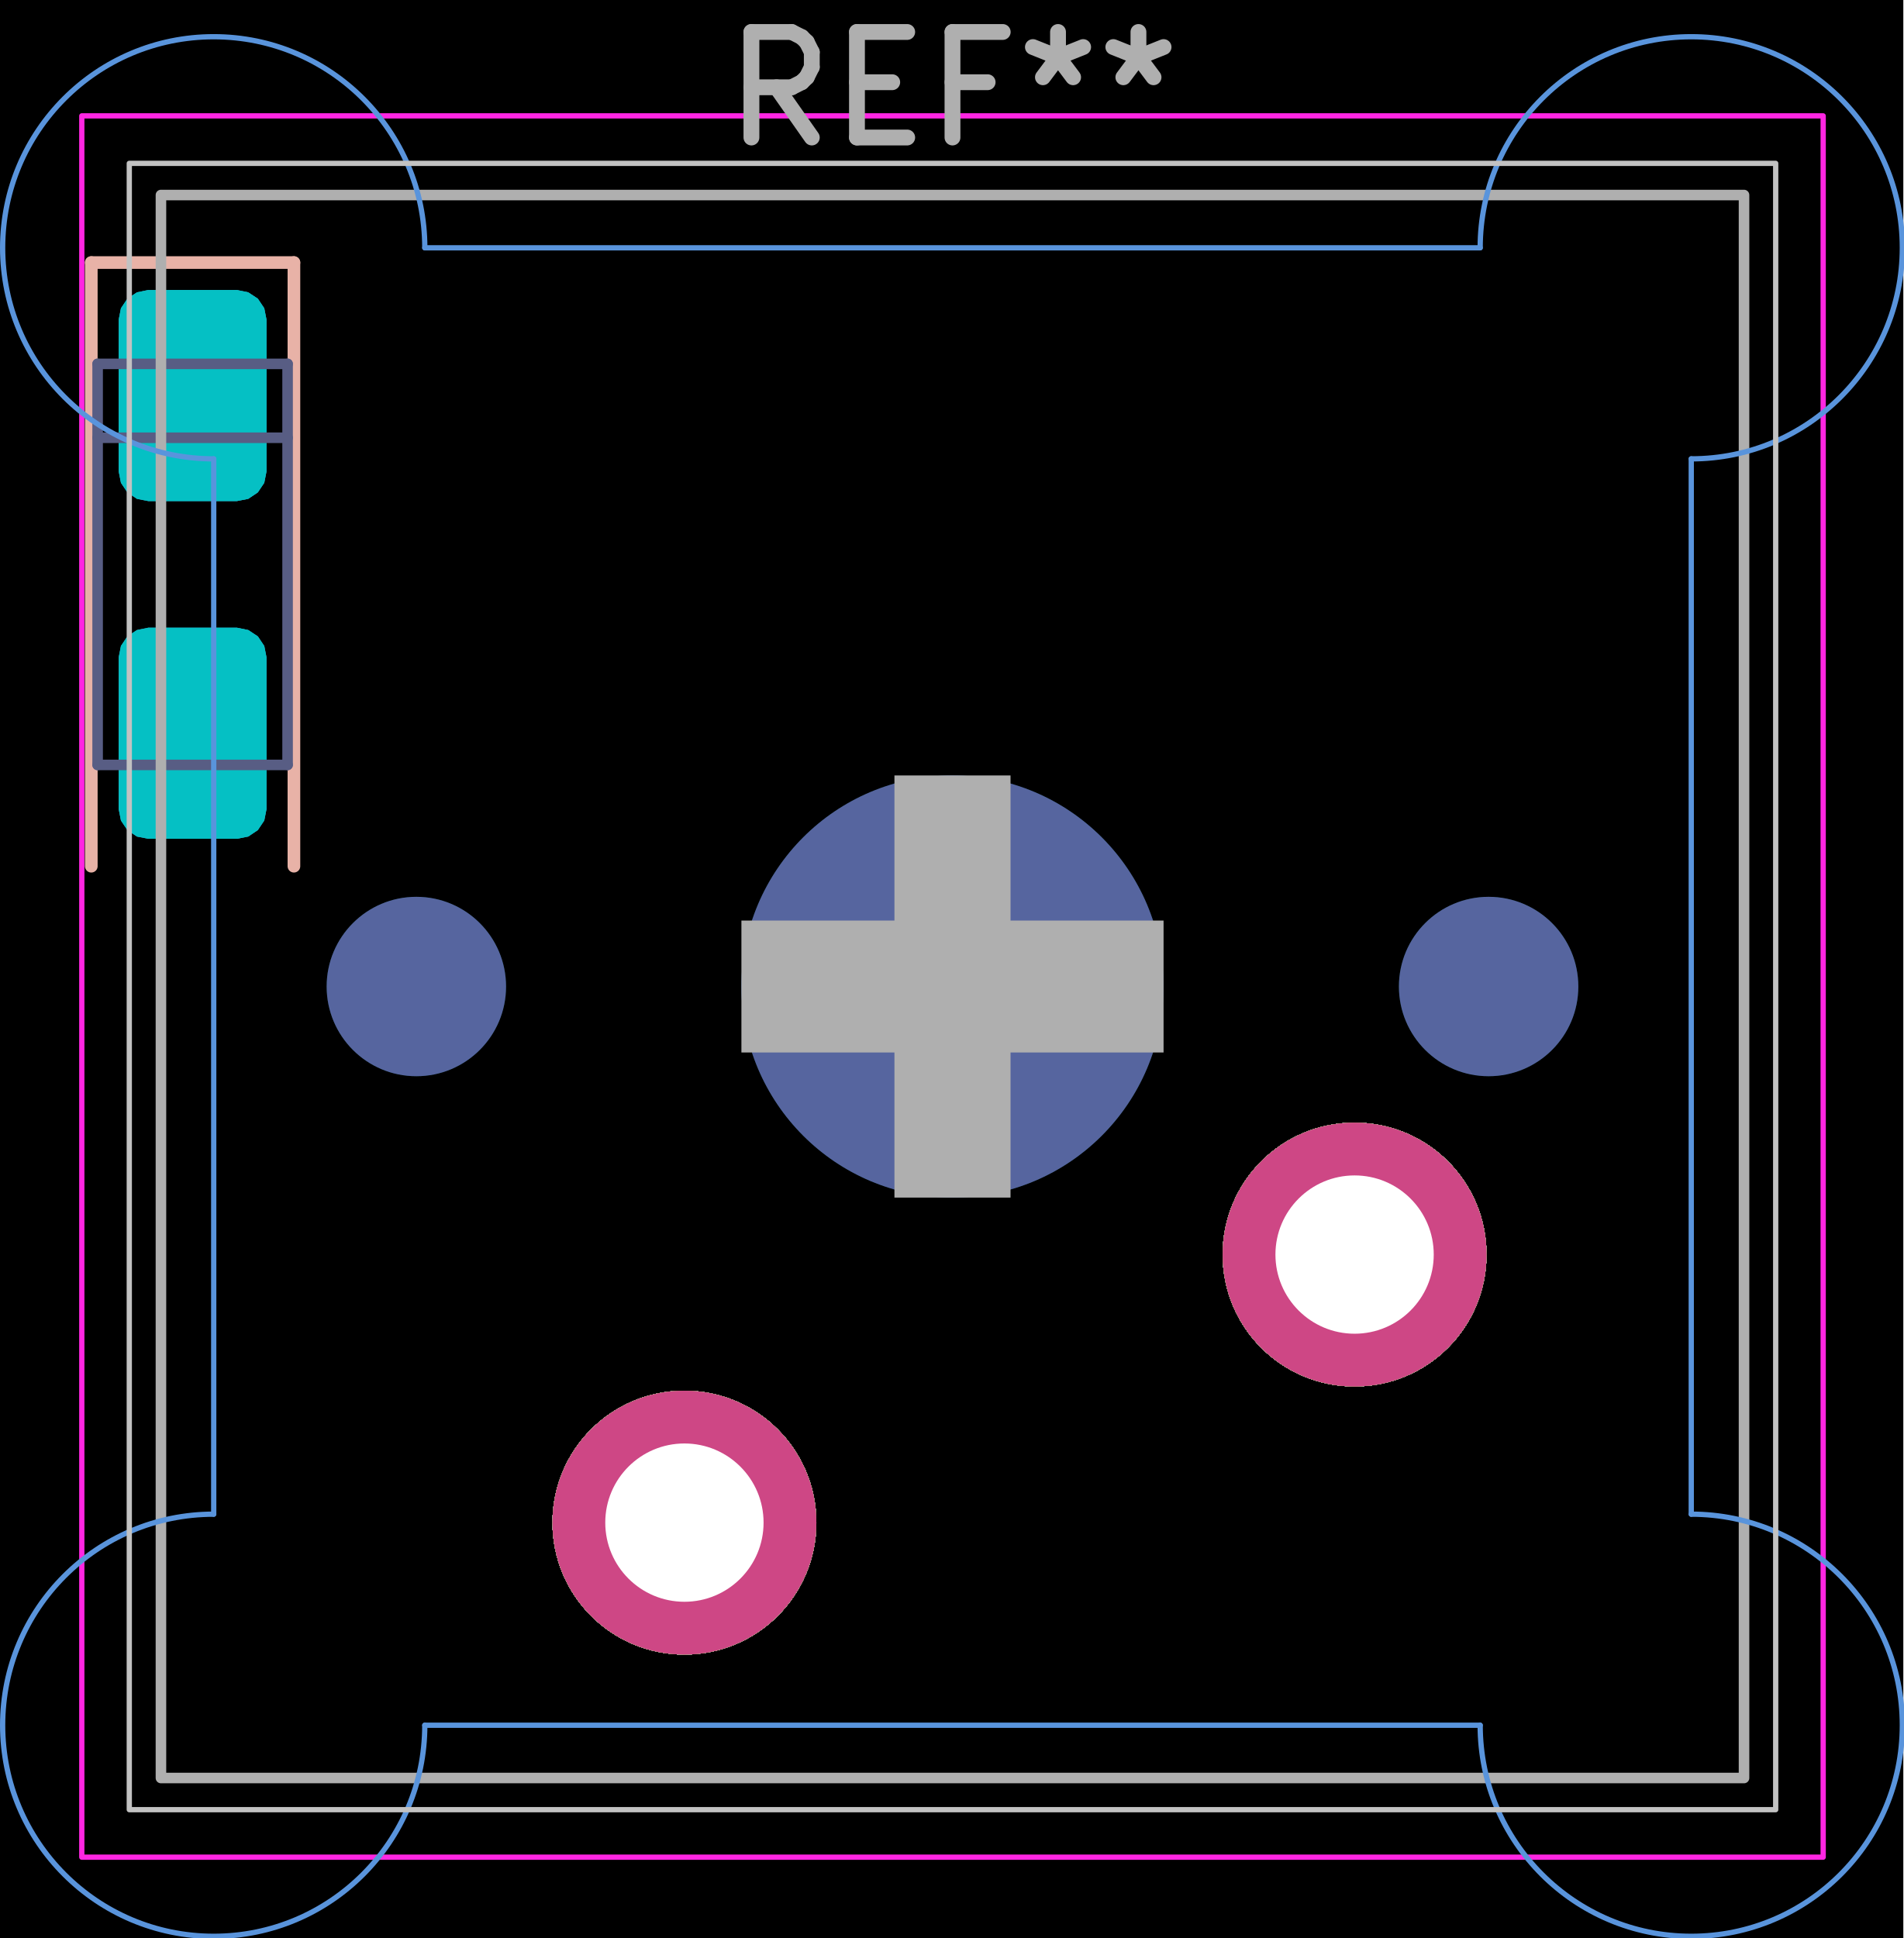
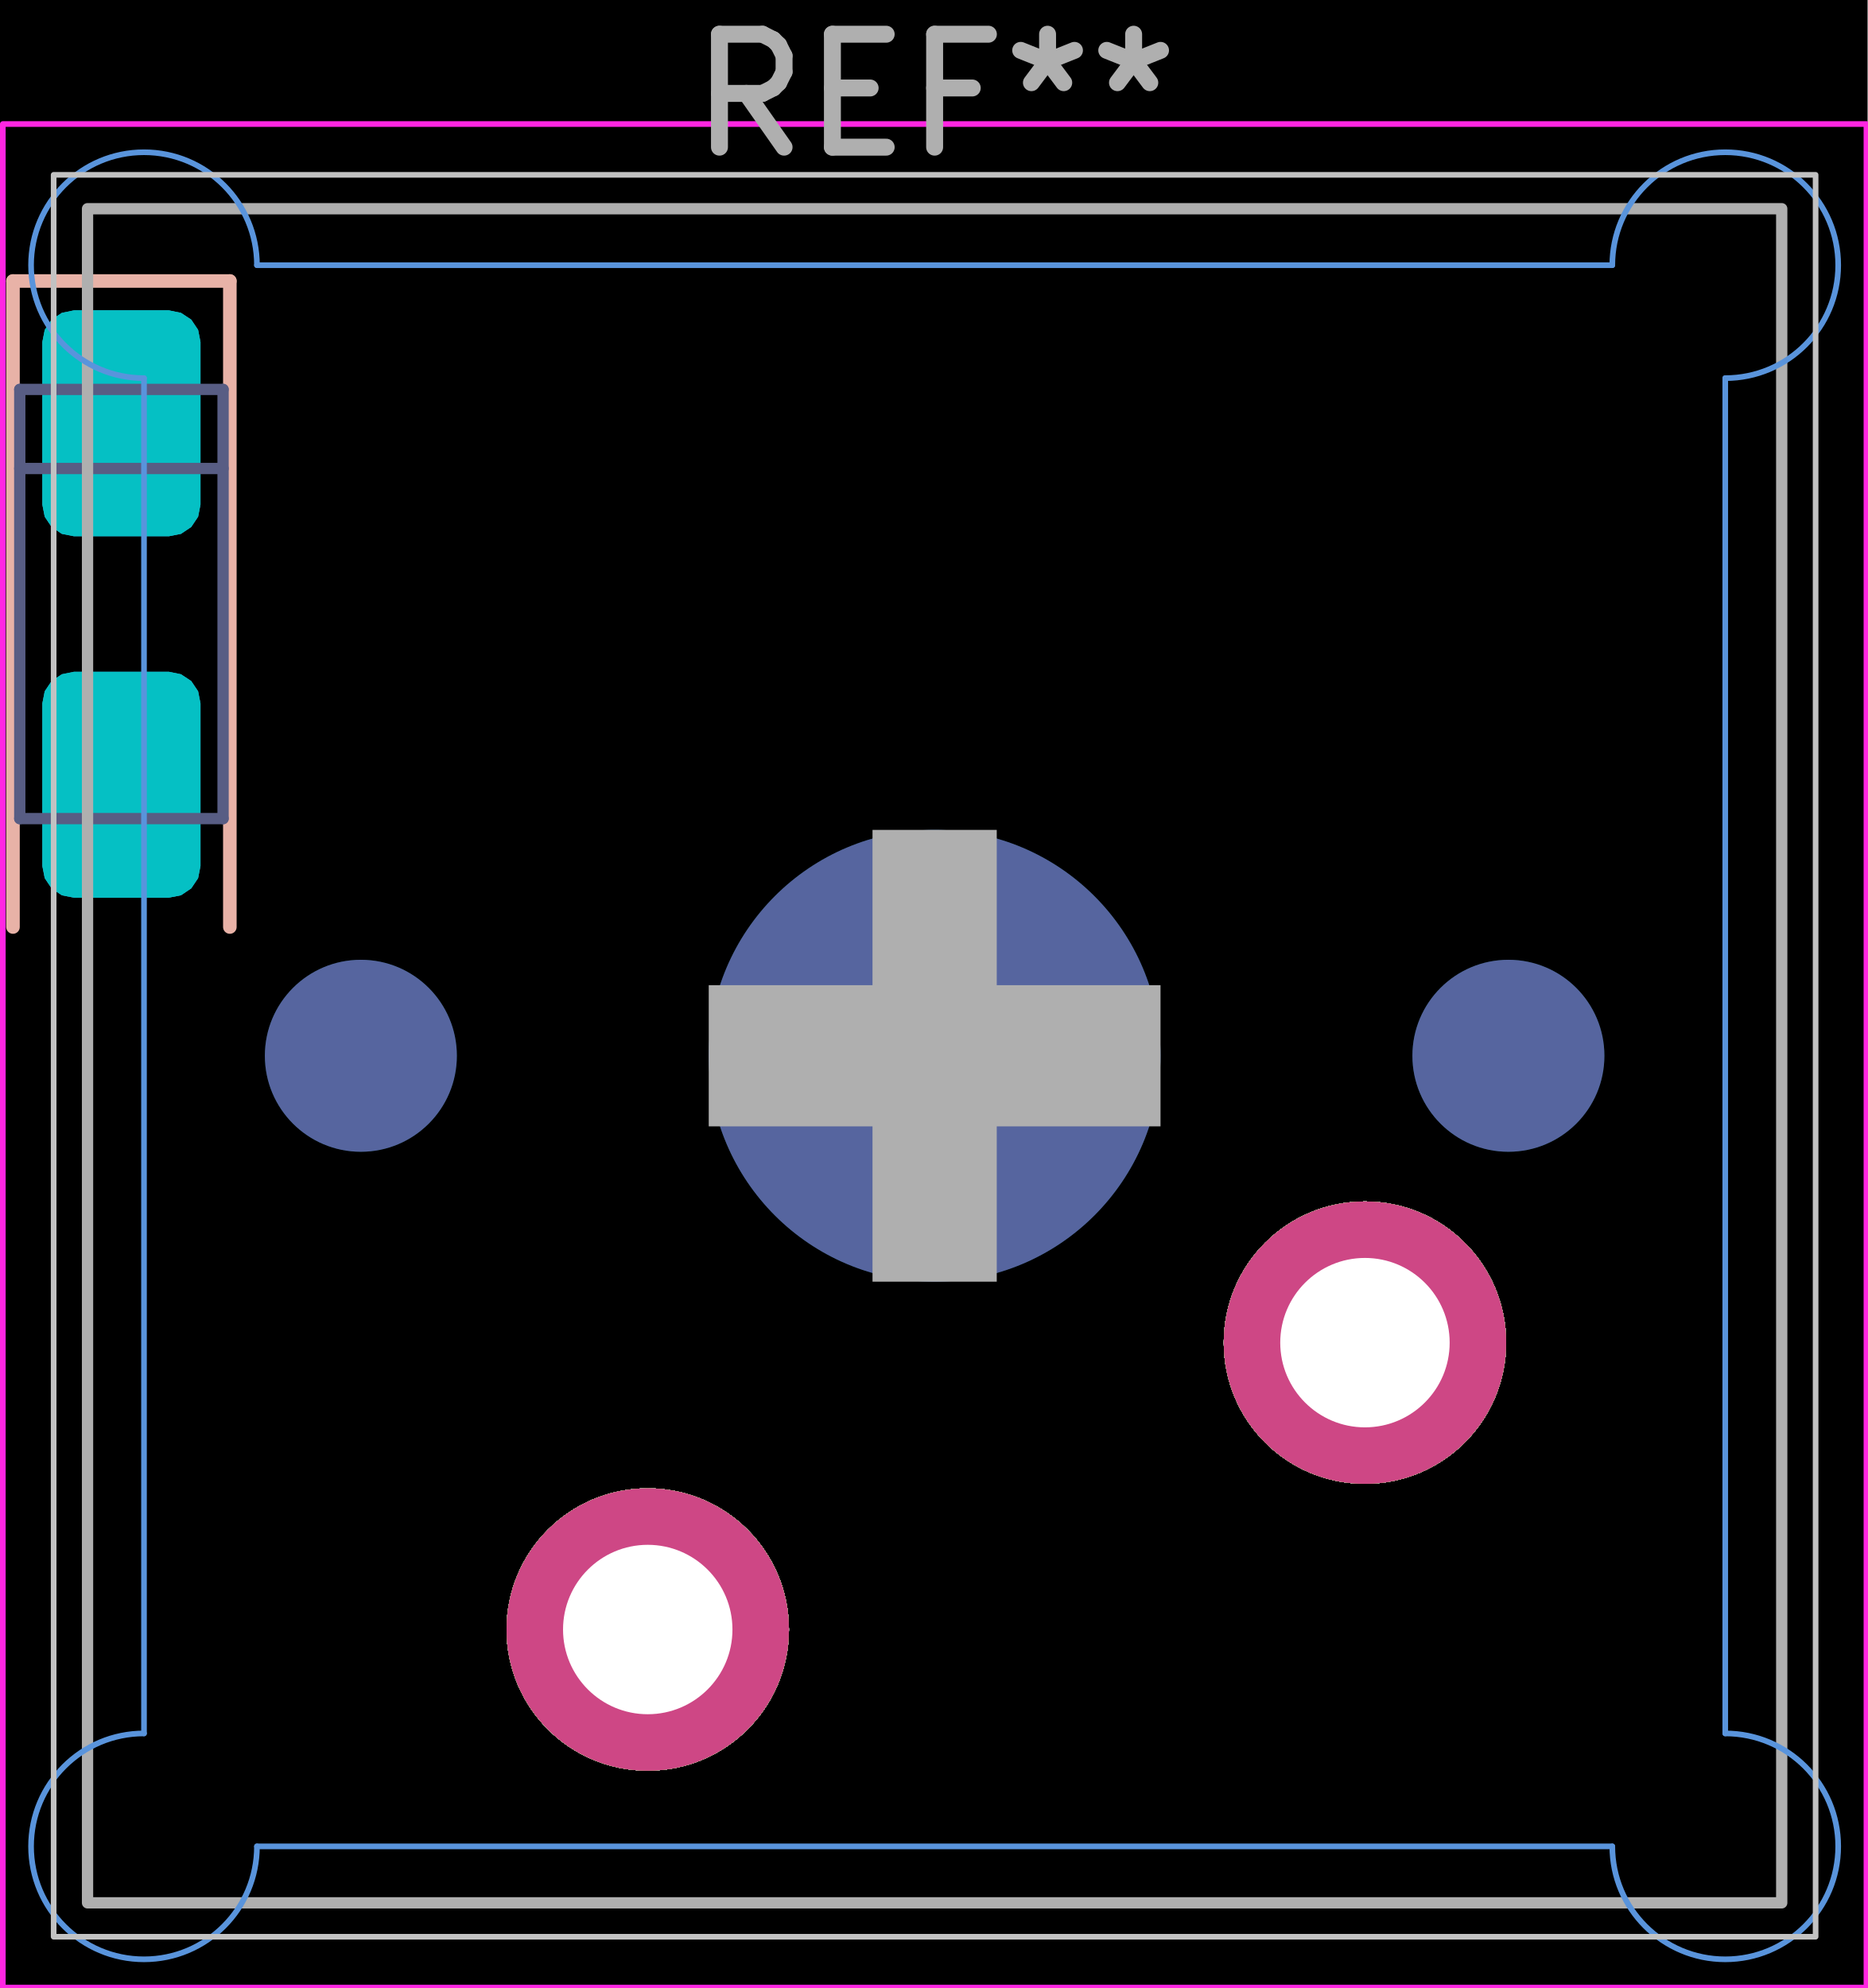
- <svg xmlns="http://www.w3.org/2000/svg" version="1.1" width="100%" height="100%" viewBox="0 0 18.034 18.364" preserveAspectRatio="xMidYMid meet">
+ <svg xmlns="http://www.w3.org/2000/svg" version="1.1" width="100%" height="100%" viewBox="0 0 16.535 17.602" preserveAspectRatio="xMidYMid meet">
  <rect width="100%" height="100%" fill="black" />
  <g style="fill:#000000; fill-opacity:1;stroke:#000000; stroke-opacity:1; stroke-linecap:round; stroke-linejoin:round;" transform="translate(0 0) scale(1 1)">
</g>
  <g style="fill:#4D7FC4; fill-opacity:1; stroke:none;">
-     <circle cx="12.835" cy="11.888" r="1.25" />
-     <circle cx="6.485" cy="14.428" r="1.25" />
-     <path style="fill:#4D7FC4; fill-opacity:1; stroke:none;fill-rule:evenodd;" d="M 1.405,7.948 1.298,7.927 1.207,7.866 1.146,7.775 1.125,7.668 1.125,6.228 1.146,6.121 1.207,6.03 1.298,5.97 1.405,5.948 2.245,5.948 2.352,5.97 2.443,6.03 2.504,6.121 2.525,6.228 2.525,7.668 2.504,7.775 2.443,7.866 2.352,7.927 2.245,7.948 Z" />
-     <path style="fill:#4D7FC4; fill-opacity:1; stroke:none;fill-rule:evenodd;" d="M 1.405,4.748 1.298,4.727 1.207,4.666 1.146,4.575 1.125,4.468 1.125,3.028 1.146,2.921 1.207,2.83 1.298,2.77 1.405,2.748 2.245,2.748 2.352,2.77 2.443,2.83 2.504,2.921 2.525,3.028 2.525,4.468 2.504,4.575 2.443,4.666 2.352,4.727 2.245,4.748 Z" />
+     <circle cx="12.085" cy="11.888" r="1.25" />
+     <circle cx="5.735" cy="14.428" r="1.25" />
+     <path style="fill:#4D7FC4; fill-opacity:1; stroke:none;fill-rule:evenodd;" d="M 0.655,7.948 0.548,7.927 0.457,7.866 0.396,7.775 0.375,7.668 0.375,6.228 0.396,6.121 0.457,6.03 0.548,5.97 0.655,5.948 1.495,5.948 1.602,5.97 1.693,6.03 1.754,6.121 1.775,6.228 1.775,7.668 1.754,7.775 1.693,7.866 1.602,7.927 1.495,7.948 Z" />
+     <path style="fill:#4D7FC4; fill-opacity:1; stroke:none;fill-rule:evenodd;" d="M 0.655,4.748 0.548,4.727 0.457,4.666 0.396,4.575 0.375,4.468 0.375,3.028 0.396,2.921 0.457,2.83 0.548,2.77 0.655,2.748 1.495,2.748 1.602,2.77 1.693,2.83 1.754,2.921 1.775,3.028 1.775,4.468 1.754,4.575 1.693,4.666 1.602,4.727 1.495,4.748 Z" />
  </g>
  <g style="fill:#02FFEE; fill-opacity:0.4; stroke:none;">
-     <circle cx="3.945" cy="9.348" r="0.85" />
-     <circle cx="9.025" cy="9.348" r="2" />
-     <circle cx="14.105" cy="9.348" r="0.85" />
-     <circle cx="12.835" cy="11.888" r="1.25" />
-     <circle cx="6.485" cy="14.428" r="1.25" />
-     <path style="fill:#02FFEE; fill-opacity:0.4; stroke:none;fill-rule:evenodd;" d="M 1.405,7.948 1.298,7.927 1.207,7.866 1.146,7.775 1.125,7.668 1.125,6.228 1.146,6.121 1.207,6.03 1.298,5.97 1.405,5.948 2.245,5.948 2.352,5.97 2.443,6.03 2.504,6.121 2.525,6.228 2.525,7.668 2.504,7.775 2.443,7.866 2.352,7.927 2.245,7.948 Z" />
-     <path style="fill:#02FFEE; fill-opacity:0.4; stroke:none;fill-rule:evenodd;" d="M 1.405,4.748 1.298,4.727 1.207,4.666 1.146,4.575 1.125,4.468 1.125,3.028 1.146,2.921 1.207,2.83 1.298,2.77 1.405,2.748 2.245,2.748 2.352,2.77 2.443,2.83 2.504,2.921 2.525,3.028 2.525,4.468 2.504,4.575 2.443,4.666 2.352,4.727 2.245,4.748 Z" />
-     <path style="fill:#00C2C2; fill-opacity:0.9; stroke:none;fill-rule:evenodd;" d="M 1.405,7.948 1.298,7.927 1.207,7.866 1.146,7.775 1.125,7.668 1.125,6.228 1.146,6.121 1.207,6.03 1.298,5.97 1.405,5.948 2.245,5.948 2.352,5.97 2.443,6.03 2.504,6.121 2.525,6.228 2.525,7.668 2.504,7.775 2.443,7.866 2.352,7.927 2.245,7.948 Z" />
-     <path style="fill:#00C2C2; fill-opacity:0.9; stroke:none;fill-rule:evenodd;" d="M 1.405,4.748 1.298,4.727 1.207,4.666 1.146,4.575 1.125,4.468 1.125,3.028 1.146,2.921 1.207,2.83 1.298,2.77 1.405,2.748 2.245,2.748 2.352,2.77 2.443,2.83 2.504,2.921 2.525,3.028 2.525,4.468 2.504,4.575 2.443,4.666 2.352,4.727 2.245,4.748 Z" />
+     <circle cx="3.195" cy="9.348" r="0.85" />
+     <circle cx="8.275" cy="9.348" r="2" />
+     <circle cx="13.355" cy="9.348" r="0.85" />
+     <circle cx="12.085" cy="11.888" r="1.25" />
+     <circle cx="5.735" cy="14.428" r="1.25" />
+     <path style="fill:#02FFEE; fill-opacity:0.4; stroke:none;fill-rule:evenodd;" d="M 0.655,7.948 0.548,7.927 0.457,7.866 0.396,7.775 0.375,7.668 0.375,6.228 0.396,6.121 0.457,6.03 0.548,5.97 0.655,5.948 1.495,5.948 1.602,5.97 1.693,6.03 1.754,6.121 1.775,6.228 1.775,7.668 1.754,7.775 1.693,7.866 1.602,7.927 1.495,7.948 Z" />
+     <path style="fill:#02FFEE; fill-opacity:0.4; stroke:none;fill-rule:evenodd;" d="M 0.655,4.748 0.548,4.727 0.457,4.666 0.396,4.575 0.375,4.468 0.375,3.028 0.396,2.921 0.457,2.83 0.548,2.77 0.655,2.748 1.495,2.748 1.602,2.77 1.693,2.83 1.754,2.921 1.775,3.028 1.775,4.468 1.754,4.575 1.693,4.666 1.602,4.727 1.495,4.748 Z" />
+     <path style="fill:#00C2C2; fill-opacity:0.9; stroke:none;fill-rule:evenodd;" d="M 0.655,7.948 0.548,7.927 0.457,7.866 0.396,7.775 0.375,7.668 0.375,6.228 0.396,6.121 0.457,6.03 0.548,5.97 0.655,5.948 1.495,5.948 1.602,5.97 1.693,6.03 1.754,6.121 1.775,6.228 1.775,7.668 1.754,7.775 1.693,7.866 1.602,7.927 1.495,7.948 Z" />
+     <path style="fill:#00C2C2; fill-opacity:0.9; stroke:none;fill-rule:evenodd;" d="M 0.655,4.748 0.548,4.727 0.457,4.666 0.396,4.575 0.375,4.468 0.375,3.028 0.396,2.921 0.457,2.83 0.548,2.77 0.655,2.748 1.495,2.748 1.602,2.77 1.693,2.83 1.754,2.921 1.775,3.028 1.775,4.468 1.754,4.575 1.693,4.666 1.602,4.727 1.495,4.748 Z" />
  </g>
  <g style="fill:none;  stroke:#E8B2A7; stroke-width:0.12; stroke-opacity:1;  stroke-linecap:round; stroke-linejoin:round;">
-     <path d="M0.865 2.488 L0.865 8.208 " />
-     <path d="M2.785 2.488 L2.785 8.208 " />
-     <path d="M0.865 2.488 L2.785 2.488 " />
+     <path d="M0.115 2.488 L0.115 8.208 " />
+     <path d="M2.035 2.488 L2.035 8.208 " />
+     <path d="M0.115 2.488 L2.035 2.488 " />
  </g>
  <g style="fill:none;  stroke:#585D84; stroke-width:0.1; stroke-opacity:1;  stroke-linecap:round; stroke-linejoin:round;">
-     <path d="M0.925 3.448 L0.925 7.248 " />
-     <path d="M0.925 7.248 L2.725 7.248 " />
-     <path d="M2.725 7.248 L2.725 3.448 " />
-     <path d="M2.725 3.448 L0.925 3.448 " />
-     <path d="M0.925 4.148 L2.725 4.148 " />
-   </g>
-   <g style="fill:#F2EDA1; fill-opacity:1; stroke:none;">
-     <circle cx="12.835" cy="11.888" r="1.25" />
-     <circle cx="6.485" cy="14.428" r="1.25" />
-   </g>
-   <g style="fill:#E8B2A7; fill-opacity:1; stroke:none;">
-     <circle cx="12.835" cy="11.888" r="1.25" />
-     <circle cx="6.485" cy="14.428" r="1.25" />
-   </g>
-   <g style="fill:#28CCD9; fill-opacity:1; stroke:none;">
-     <circle cx="12.835" cy="11.888" r="1.25" />
-     <circle cx="6.485" cy="14.428" r="1.25" />
-   </g>
-   <g style="fill:#A7A5C6; fill-opacity:1; stroke:none;">
-     <circle cx="12.835" cy="11.888" r="1.25" />
-     <circle cx="6.485" cy="14.428" r="1.25" />
+     <path d="M0.175 3.448 L0.175 7.248 " />
+     <path d="M0.175 7.248 L1.975 7.248 " />
+     <path d="M1.975 7.248 L1.975 3.448 " />
+     <path d="M1.975 3.448 L0.175 3.448 " />
+     <path d="M0.175 4.148 L1.975 4.148 " />
+   </g>
+   <g style="fill:#F2EDA1; fill-opacity:1; stroke:none;">
+     <circle cx="12.085" cy="11.888" r="1.25" />
+     <circle cx="5.735" cy="14.428" r="1.25" />
+   </g>
+   <g style="fill:#E8B2A7; fill-opacity:1; stroke:none;">
+     <circle cx="12.085" cy="11.888" r="1.25" />
+     <circle cx="5.735" cy="14.428" r="1.25" />
+   </g>
+   <g style="fill:#28CCD9; fill-opacity:1; stroke:none;">
+     <circle cx="12.085" cy="11.888" r="1.25" />
+     <circle cx="5.735" cy="14.428" r="1.25" />
+   </g>
+   <g style="fill:#A7A5C6; fill-opacity:1; stroke:none;">
+     <circle cx="12.085" cy="11.888" r="1.25" />
+     <circle cx="5.735" cy="14.428" r="1.25" />
  </g>
  <g style="fill:#F76F8E; fill-opacity:1; stroke:none;">
-     <circle cx="12.835" cy="11.888" r="1.25" />
-     <circle cx="6.485" cy="14.428" r="1.25" />
+     <circle cx="12.085" cy="11.888" r="1.25" />
+     <circle cx="5.735" cy="14.428" r="1.25" />
  </g>
  <g style="fill:#5BC3EB; fill-opacity:1; stroke:none;">
-     <circle cx="12.835" cy="11.888" r="1.25" />
-     <circle cx="6.485" cy="14.428" r="1.25" />
+     <circle cx="12.085" cy="11.888" r="1.25" />
+     <circle cx="5.735" cy="14.428" r="1.25" />
  </g>
  <g style="fill:#ED7C33; fill-opacity:1; stroke:none;">
-     <circle cx="12.835" cy="11.888" r="1.25" />
-     <circle cx="6.485" cy="14.428" r="1.25" />
-   </g>
-   <g style="fill:#F2EDA1; fill-opacity:1; stroke:none;">
-     <circle cx="12.835" cy="11.888" r="1.25" />
-     <circle cx="6.485" cy="14.428" r="1.25" />
-   </g>
-   <g style="fill:#E8B2A7; fill-opacity:1; stroke:none;">
-     <circle cx="12.835" cy="11.888" r="1.25" />
-     <circle cx="6.485" cy="14.428" r="1.25" />
-   </g>
-   <g style="fill:#28CCD9; fill-opacity:1; stroke:none;">
-     <circle cx="12.835" cy="11.888" r="1.25" />
-     <circle cx="6.485" cy="14.428" r="1.25" />
-   </g>
-   <g style="fill:#A7A5C6; fill-opacity:1; stroke:none;">
-     <circle cx="12.835" cy="11.888" r="1.25" />
-     <circle cx="6.485" cy="14.428" r="1.25" />
+     <circle cx="12.085" cy="11.888" r="1.25" />
+     <circle cx="5.735" cy="14.428" r="1.25" />
+   </g>
+   <g style="fill:#F2EDA1; fill-opacity:1; stroke:none;">
+     <circle cx="12.085" cy="11.888" r="1.25" />
+     <circle cx="5.735" cy="14.428" r="1.25" />
+   </g>
+   <g style="fill:#E8B2A7; fill-opacity:1; stroke:none;">
+     <circle cx="12.085" cy="11.888" r="1.25" />
+     <circle cx="5.735" cy="14.428" r="1.25" />
+   </g>
+   <g style="fill:#28CCD9; fill-opacity:1; stroke:none;">
+     <circle cx="12.085" cy="11.888" r="1.25" />
+     <circle cx="5.735" cy="14.428" r="1.25" />
+   </g>
+   <g style="fill:#A7A5C6; fill-opacity:1; stroke:none;">
+     <circle cx="12.085" cy="11.888" r="1.25" />
+     <circle cx="5.735" cy="14.428" r="1.25" />
  </g>
  <g style="fill:#F76F8E; fill-opacity:1; stroke:none;">
-     <circle cx="12.835" cy="11.888" r="1.25" />
-     <circle cx="6.485" cy="14.428" r="1.25" />
+     <circle cx="12.085" cy="11.888" r="1.25" />
+     <circle cx="5.735" cy="14.428" r="1.25" />
  </g>
  <g style="fill:#5BC3EB; fill-opacity:1; stroke:none;">
-     <circle cx="12.835" cy="11.888" r="1.25" />
-     <circle cx="6.485" cy="14.428" r="1.25" />
+     <circle cx="12.085" cy="11.888" r="1.25" />
+     <circle cx="5.735" cy="14.428" r="1.25" />
  </g>
  <g style="fill:#ED7C33; fill-opacity:1; stroke:none;">
-     <circle cx="12.835" cy="11.888" r="1.25" />
-     <circle cx="6.485" cy="14.428" r="1.25" />
-   </g>
-   <g style="fill:#F2EDA1; fill-opacity:1; stroke:none;">
-     <circle cx="12.835" cy="11.888" r="1.25" />
-     <circle cx="6.485" cy="14.428" r="1.25" />
-   </g>
-   <g style="fill:#E8B2A7; fill-opacity:1; stroke:none;">
-     <circle cx="12.835" cy="11.888" r="1.25" />
-     <circle cx="6.485" cy="14.428" r="1.25" />
-   </g>
-   <g style="fill:#28CCD9; fill-opacity:1; stroke:none;">
-     <circle cx="12.835" cy="11.888" r="1.25" />
-     <circle cx="6.485" cy="14.428" r="1.25" />
-   </g>
-   <g style="fill:#A7A5C6; fill-opacity:1; stroke:none;">
-     <circle cx="12.835" cy="11.888" r="1.25" />
-     <circle cx="6.485" cy="14.428" r="1.25" />
+     <circle cx="12.085" cy="11.888" r="1.25" />
+     <circle cx="5.735" cy="14.428" r="1.25" />
+   </g>
+   <g style="fill:#F2EDA1; fill-opacity:1; stroke:none;">
+     <circle cx="12.085" cy="11.888" r="1.25" />
+     <circle cx="5.735" cy="14.428" r="1.25" />
+   </g>
+   <g style="fill:#E8B2A7; fill-opacity:1; stroke:none;">
+     <circle cx="12.085" cy="11.888" r="1.25" />
+     <circle cx="5.735" cy="14.428" r="1.25" />
+   </g>
+   <g style="fill:#28CCD9; fill-opacity:1; stroke:none;">
+     <circle cx="12.085" cy="11.888" r="1.25" />
+     <circle cx="5.735" cy="14.428" r="1.25" />
+   </g>
+   <g style="fill:#A7A5C6; fill-opacity:1; stroke:none;">
+     <circle cx="12.085" cy="11.888" r="1.25" />
+     <circle cx="5.735" cy="14.428" r="1.25" />
  </g>
  <g style="fill:#F76F8E; fill-opacity:1; stroke:none;">
-     <circle cx="12.835" cy="11.888" r="1.25" />
-     <circle cx="6.485" cy="14.428" r="1.25" />
+     <circle cx="12.085" cy="11.888" r="1.25" />
+     <circle cx="5.735" cy="14.428" r="1.25" />
  </g>
  <g style="fill:#5BC3EB; fill-opacity:1; stroke:none;">
-     <circle cx="12.835" cy="11.888" r="1.25" />
-     <circle cx="6.485" cy="14.428" r="1.25" />
+     <circle cx="12.085" cy="11.888" r="1.25" />
+     <circle cx="5.735" cy="14.428" r="1.25" />
  </g>
  <g style="fill:#ED7C33; fill-opacity:1; stroke:none;">
-     <circle cx="12.835" cy="11.888" r="1.25" />
-     <circle cx="6.485" cy="14.428" r="1.25" />
+     <circle cx="12.085" cy="11.888" r="1.25" />
+     <circle cx="5.735" cy="14.428" r="1.25" />
  </g>
  <g style="fill:#8DCB81; fill-opacity:1; stroke:none;">
-     <circle cx="12.835" cy="11.888" r="1.25" />
-     <circle cx="6.485" cy="14.428" r="1.25" />
-   </g>
-   <g style="fill:#F2EDA1; fill-opacity:1; stroke:none;">
-     <circle cx="12.835" cy="11.888" r="1.25" />
-     <circle cx="6.485" cy="14.428" r="1.25" />
-   </g>
-   <g style="fill:#E8B2A7; fill-opacity:1; stroke:none;">
-     <circle cx="12.835" cy="11.888" r="1.25" />
-     <circle cx="6.485" cy="14.428" r="1.25" />
-   </g>
-   <g style="fill:#28CCD9; fill-opacity:1; stroke:none;">
-     <circle cx="12.835" cy="11.888" r="1.25" />
-     <circle cx="6.485" cy="14.428" r="1.25" />
-   </g>
-   <g style="fill:#A7A5C6; fill-opacity:1; stroke:none;">
-     <circle cx="12.835" cy="11.888" r="1.25" />
-     <circle cx="6.485" cy="14.428" r="1.25" />
+     <circle cx="12.085" cy="11.888" r="1.25" />
+     <circle cx="5.735" cy="14.428" r="1.25" />
+   </g>
+   <g style="fill:#F2EDA1; fill-opacity:1; stroke:none;">
+     <circle cx="12.085" cy="11.888" r="1.25" />
+     <circle cx="5.735" cy="14.428" r="1.25" />
+   </g>
+   <g style="fill:#E8B2A7; fill-opacity:1; stroke:none;">
+     <circle cx="12.085" cy="11.888" r="1.25" />
+     <circle cx="5.735" cy="14.428" r="1.25" />
+   </g>
+   <g style="fill:#28CCD9; fill-opacity:1; stroke:none;">
+     <circle cx="12.085" cy="11.888" r="1.25" />
+     <circle cx="5.735" cy="14.428" r="1.25" />
+   </g>
+   <g style="fill:#A7A5C6; fill-opacity:1; stroke:none;">
+     <circle cx="12.085" cy="11.888" r="1.25" />
+     <circle cx="5.735" cy="14.428" r="1.25" />
  </g>
  <g style="fill:#DB628B; fill-opacity:1; stroke:none;">
-     <circle cx="12.835" cy="11.888" r="1.25" />
-     <circle cx="6.485" cy="14.428" r="1.25" />
+     <circle cx="12.085" cy="11.888" r="1.25" />
+     <circle cx="5.735" cy="14.428" r="1.25" />
  </g>
  <g style="fill:#4FCBCB; fill-opacity:1; stroke:none;">
-     <circle cx="12.835" cy="11.888" r="1.25" />
-     <circle cx="6.485" cy="14.428" r="1.25" />
+     <circle cx="12.085" cy="11.888" r="1.25" />
+     <circle cx="5.735" cy="14.428" r="1.25" />
  </g>
  <g style="fill:#CE7D2C; fill-opacity:1; stroke:none;">
-     <circle cx="12.835" cy="11.888" r="1.25" />
-     <circle cx="6.485" cy="14.428" r="1.25" />
+     <circle cx="12.085" cy="11.888" r="1.25" />
+     <circle cx="5.735" cy="14.428" r="1.25" />
  </g>
  <g style="fill:#7FC87F; fill-opacity:1; stroke:none;">
-     <circle cx="12.835" cy="11.888" r="1.25" />
-     <circle cx="6.485" cy="14.428" r="1.25" />
+     <circle cx="12.085" cy="11.888" r="1.25" />
+     <circle cx="5.735" cy="14.428" r="1.25" />
  </g>
  <g style="fill:#C83434; fill-opacity:1; stroke:none;">
-     <circle cx="12.835" cy="11.888" r="1.25" />
-     <circle cx="6.485" cy="14.428" r="1.25" />
+     <circle cx="12.085" cy="11.888" r="1.25" />
+     <circle cx="5.735" cy="14.428" r="1.25" />
  </g>
  <g style="fill:#D864FF; fill-opacity:0.4; stroke:none;">
-     <circle cx="3.945" cy="9.348" r="0.85" />
-     <circle cx="9.025" cy="9.348" r="2" />
-     <circle cx="14.105" cy="9.348" r="0.85" />
-     <circle cx="12.835" cy="11.888" r="1.25" />
-     <circle cx="6.485" cy="14.428" r="1.25" />
-     <path style="fill:none;  stroke:#FF26E2; stroke-width:0.05; stroke-opacity:1;  stroke-linecap:round; stroke-linejoin:round;fill:none" d="M 0.775,1.098 17.275,1.098 17.275,17.598 0.775,17.598 Z" />
+     <circle cx="3.195" cy="9.348" r="0.85" />
+     <circle cx="8.275" cy="9.348" r="2" />
+     <circle cx="13.355" cy="9.348" r="0.85" />
+     <circle cx="12.085" cy="11.888" r="1.25" />
+     <circle cx="5.735" cy="14.428" r="1.25" />
+     <path style="fill:none;  stroke:#FF26E2; stroke-width:0.05; stroke-opacity:1;  stroke-linecap:round; stroke-linejoin:round;fill:none" d="M 0.025,1.098 16.525,1.098 16.525,17.598 0.025,17.598 Z" />
  </g>
  <g style="fill:none;  stroke:#AFAFAF; stroke-width:0.15; stroke-opacity:1;  stroke-linecap:round; stroke-linejoin:round;">
-     <text x="9.025" y="1.348" textLength="4.536" font-size="1.333" lengthAdjust="spacingAndGlyphs" text-anchor="middle" opacity="0" stroke-opacity="0">REF**</text>
+     <text x="8.275" y="1.348" textLength="4.536" font-size="1.333" lengthAdjust="spacingAndGlyphs" text-anchor="middle" opacity="0" stroke-opacity="0">REF**</text>
    <g class="stroked-text">
-       <path d="M7.692 1.303 L7.358 0.827 " />
-       <path d="M7.12 1.303 L7.12 0.303 " />
-       <path d="M7.12 0.303 L7.501 0.303 " />
-       <path d="M7.501 0.303 L7.596 0.351 " />
-       <path d="M7.596 0.351 L7.644 0.398 " />
-       <path d="M7.644 0.398 L7.692 0.494 " />
-       <path d="M7.692 0.494 L7.692 0.636 " />
-       <path d="M7.692 0.636 L7.644 0.732 " />
-       <path d="M7.644 0.732 L7.596 0.779 " />
-       <path d="M7.596 0.779 L7.501 0.827 " />
-       <path d="M7.501 0.827 L7.12 0.827 " />
-       <path d="M8.12 0.779 L8.454 0.779 " />
-       <path d="M8.596 1.303 L8.12 1.303 " />
-       <path d="M8.12 1.303 L8.12 0.303 " />
-       <path d="M8.12 0.303 L8.596 0.303 " />
-       <path d="M9.358 0.779 L9.025 0.779 " />
-       <path d="M9.025 1.303 L9.025 0.303 " />
-       <path d="M9.025 0.303 L9.501 0.303 " />
-       <path d="M10.025 0.303 L10.025 0.541 " />
-       <path d="M9.787 0.446 L10.025 0.541 " />
-       <path d="M10.025 0.541 L10.263 0.446 " />
-       <path d="M9.882 0.732 L10.025 0.541 " />
-       <path d="M10.025 0.541 L10.168 0.732 " />
-       <path d="M10.787 0.303 L10.787 0.541 " />
-       <path d="M10.549 0.446 L10.787 0.541 " />
-       <path d="M10.787 0.541 L11.025 0.446 " />
-       <path d="M10.644 0.732 L10.787 0.541 " />
-       <path d="M10.787 0.541 L10.93 0.732 " />
+       <path d="M6.942 1.303 L6.608 0.827 " />
+       <path d="M6.37 1.303 L6.37 0.303 " />
+       <path d="M6.37 0.303 L6.751 0.303 " />
+       <path d="M6.751 0.303 L6.846 0.351 " />
+       <path d="M6.846 0.351 L6.894 0.398 " />
+       <path d="M6.894 0.398 L6.942 0.494 " />
+       <path d="M6.942 0.494 L6.942 0.636 " />
+       <path d="M6.942 0.636 L6.894 0.732 " />
+       <path d="M6.894 0.732 L6.846 0.779 " />
+       <path d="M6.846 0.779 L6.751 0.827 " />
+       <path d="M6.751 0.827 L6.37 0.827 " />
+       <path d="M7.37 0.779 L7.704 0.779 " />
+       <path d="M7.846 1.303 L7.37 1.303 " />
+       <path d="M7.37 1.303 L7.37 0.303 " />
+       <path d="M7.37 0.303 L7.846 0.303 " />
+       <path d="M8.608 0.779 L8.275 0.779 " />
+       <path d="M8.275 1.303 L8.275 0.303 " />
+       <path d="M8.275 0.303 L8.751 0.303 " />
+       <path d="M9.275 0.303 L9.275 0.541 " />
+       <path d="M9.037 0.446 L9.275 0.541 " />
+       <path d="M9.275 0.541 L9.513 0.446 " />
+       <path d="M9.132 0.732 L9.275 0.541 " />
+       <path d="M9.275 0.541 L9.418 0.732 " />
+       <path d="M10.037 0.303 L10.037 0.541 " />
+       <path d="M9.799 0.446 L10.037 0.541 " />
+       <path d="M10.037 0.541 L10.275 0.446 " />
+       <path d="M9.894 0.732 L10.037 0.541 " />
+       <path d="M10.037 0.541 L10.18 0.732 " />
    </g>
-     <path style="fill:none;  stroke:#AFAFAF; stroke-width:0.1; stroke-opacity:1;  stroke-linecap:round; stroke-linejoin:round;fill:none" d="M 1.525,1.848 16.525,1.848 16.525,16.848 1.525,16.848 Z" />
-     <path style="fill:#AFAFAF; fill-opacity:1; stroke:none;fill-rule:evenodd;" d="M 9.575,8.723 11.025,8.723 11.025,9.973 9.575,9.973 9.575,11.348 8.475,11.348 8.475,9.973 7.025,9.973 7.025,8.723 8.475,8.723 8.475,7.348 9.575,7.348 Z" />
+     <path style="fill:none;  stroke:#AFAFAF; stroke-width:0.1; stroke-opacity:1;  stroke-linecap:round; stroke-linejoin:round;fill:none" d="M 0.775,1.848 15.775,1.848 15.775,16.848 0.775,16.848 Z" />
+     <path style="fill:#AFAFAF; fill-opacity:1; stroke:none;fill-rule:evenodd;" d="M 8.825,8.723 10.275,8.723 10.275,9.973 8.825,9.973 8.825,11.348 7.725,11.348 7.725,9.973 6.275,9.973 6.275,8.723 7.725,8.723 7.725,7.348 8.825,7.348 Z" />
  </g>
  <g style="fill:none;  stroke:#5994DC; stroke-width:0.05; stroke-opacity:1;  stroke-linecap:round; stroke-linejoin:round;">
-     <path d="M4.025 2.348 L14.025 2.348 " />
-     <path d="M16.025 4.348 L16.025 14.348 " />
-     <path d="M14.025 16.348 L4.025 16.348 " />
-     <path d="M2.025 14.348 L2.025 4.348 " />
-     <path d="M16.025 4.348 A2 2 0.0 1 0 14.025 2.348" />
-     <path d="M14.025 16.348 A2 2 0.0 1 0 16.025 14.348" />
-     <path d="M2.025 14.348 A2 2 0.0 1 0 4.025 16.348" />
-     <path d="M4.025 2.348 A2 2 0.0 1 0 2.025 4.348" />
-     <path style="fill:none;  stroke:#C2C2C2; stroke-width:0.05; stroke-opacity:1;  stroke-linecap:round; stroke-linejoin:round;fill:none" d="M 1.225,1.548 16.825,1.548 16.825,17.148 1.225,17.148 Z" />
+     <path d="M2.275 2.348 L14.275 2.348 " />
+     <path d="M15.275 3.348 L15.275 15.348 " />
+     <path d="M14.275 16.348 L2.275 16.348 " />
+     <path d="M1.275 15.348 L1.275 3.348 " />
+     <path d="M15.275 3.348 A1 1 0.0 1 0 14.275 2.348" />
+     <path d="M14.275 16.348 A1 1 0.0 1 0 15.275 15.348" />
+     <path d="M1.275 15.348 A1 1 0.0 1 0 2.275 16.348" />
+     <path d="M2.275 2.348 A1 1 0.0 1 0 1.275 3.348" />
+     <path style="fill:none;  stroke:#C2C2C2; stroke-width:0.05; stroke-opacity:1;  stroke-linecap:round; stroke-linejoin:round;fill:none" d="M 0.475,1.548 16.075,1.548 16.075,17.148 0.475,17.148 Z" />
  </g>
  <g style="fill:#FFFFFF; fill-opacity:1; stroke:none;">
-     <circle cx="12.835" cy="11.888" r="0.75" />
+     <circle cx="12.085" cy="11.888" r="0.75" />
  </g>
  <g style="fill:#FFFFFF; fill-opacity:1; stroke:none;">
-     <circle cx="6.485" cy="14.428" r="0.75" />
+     <circle cx="5.735" cy="14.428" r="0.75" />
  </g>
</svg>
